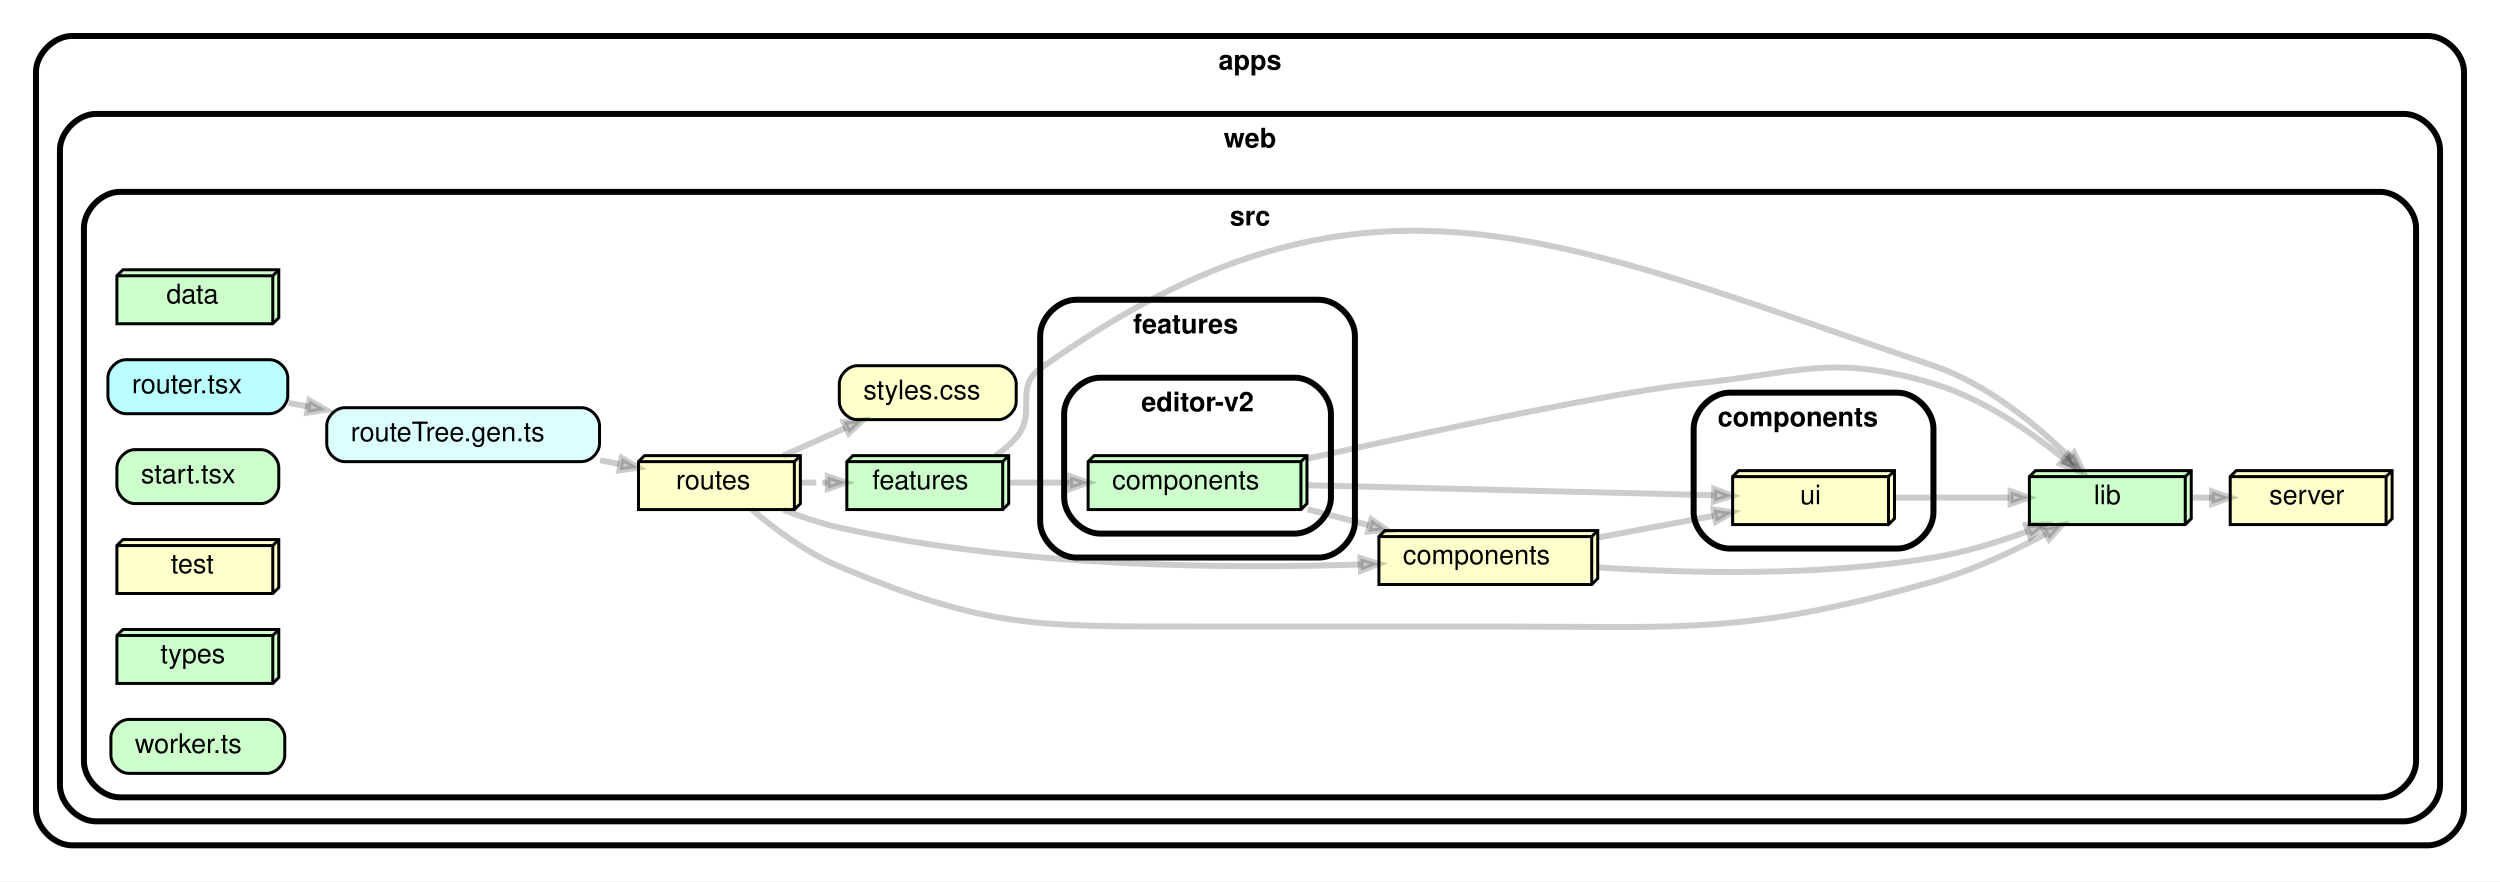
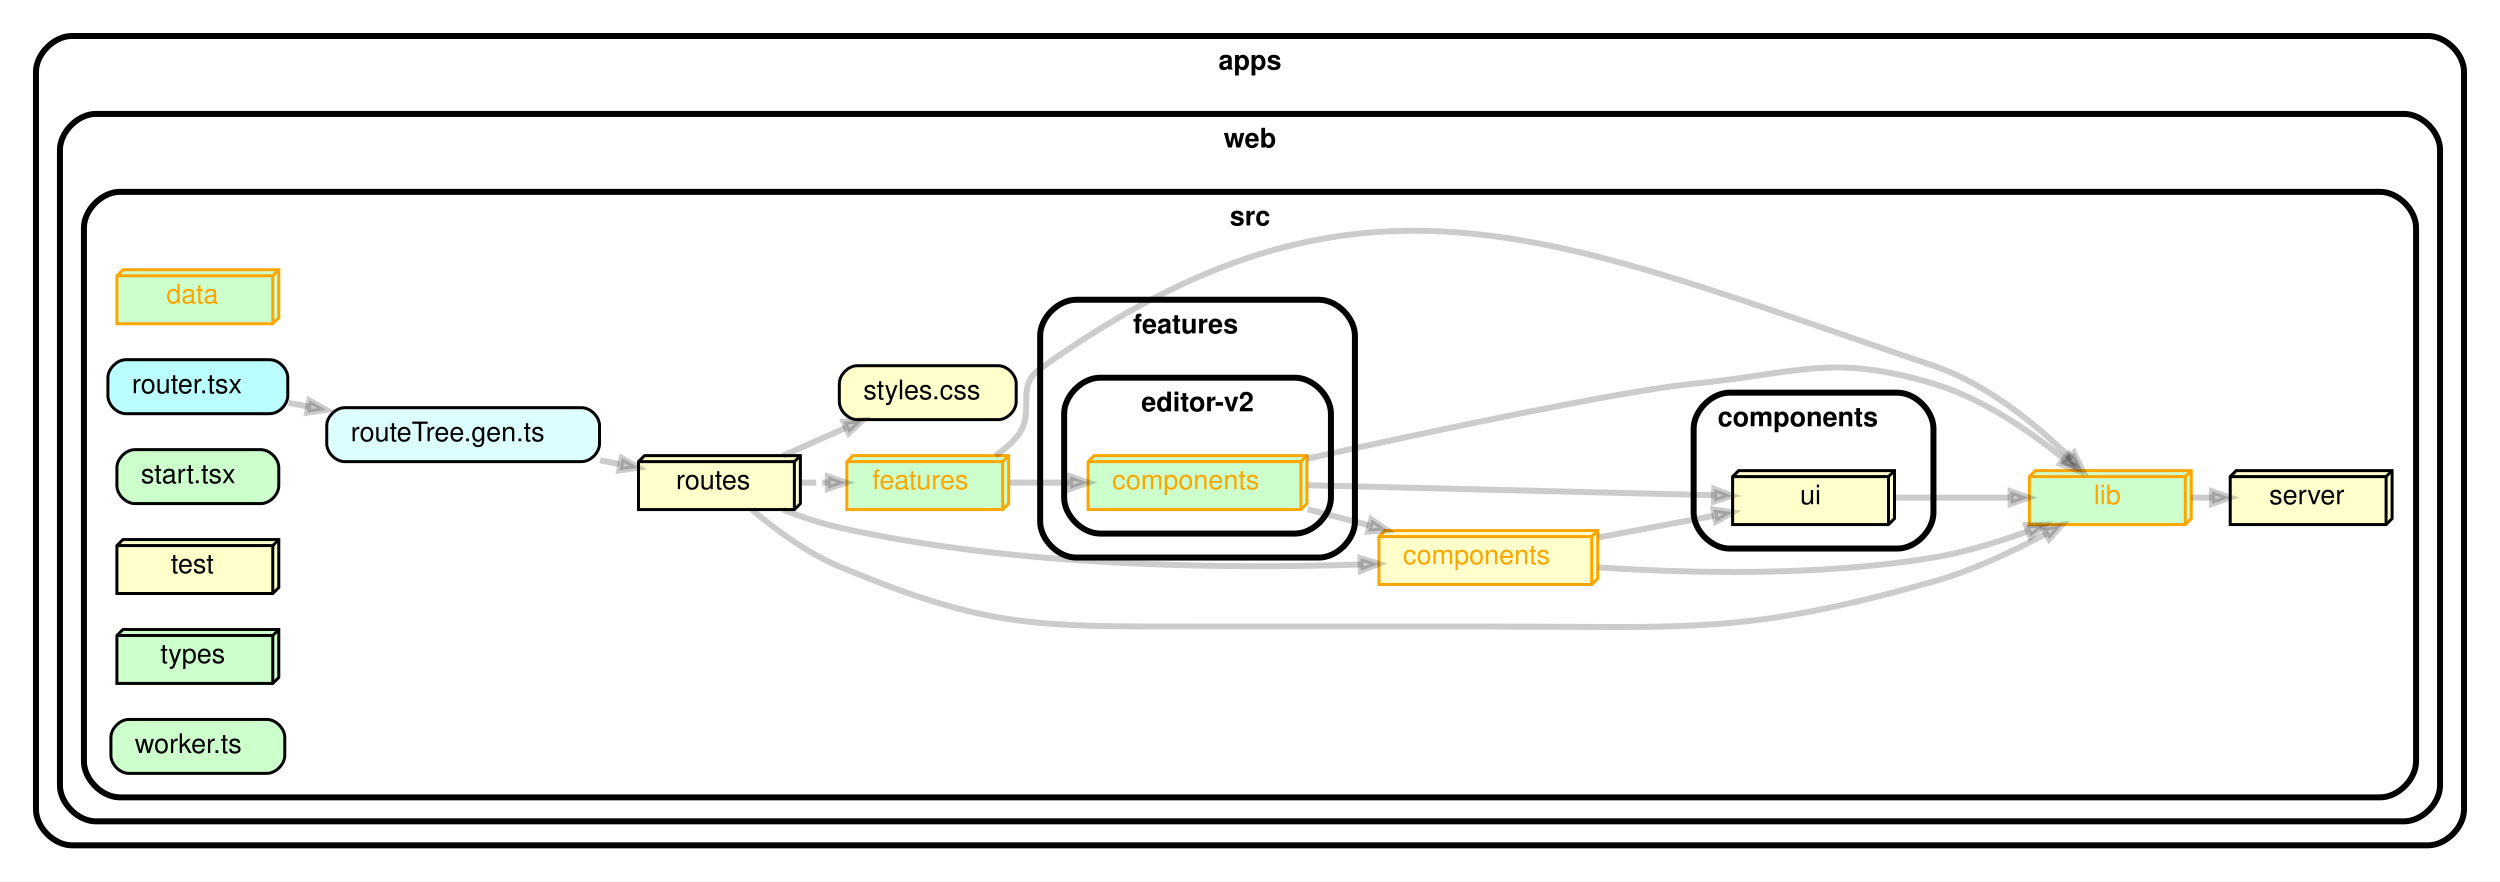
<svg xmlns="http://www.w3.org/2000/svg" xmlns:xlink="http://www.w3.org/1999/xlink" width="834pt" height="294pt" viewBox="0.00 0.00 834.00 294.00">
  <g id="graph0" class="graph" transform="scale(1 1) rotate(0) translate(4 290)">
    <polygon fill="white" stroke="transparent" points="-4,4 -4,-290 830,-290 830,4 -4,4" />
    <g id="clust1" class="cluster">
      <path fill="#ffffff" stroke="black" stroke-width="2" d="M20,-8C20,-8 806,-8 806,-8 812,-8 818,-14 818,-20 818,-20 818,-266 818,-266 818,-272 812,-278 806,-278 806,-278 20,-278 20,-278 14,-278 8,-272 8,-266 8,-266 8,-20 8,-20 8,-14 14,-8 20,-8" />
      <text text-anchor="middle" x="413" y="-266.8" font-family="Helvetica,sans-Serif" font-weight="bold" font-size="9.00">apps</text>
    </g>
    <g id="clust2" class="cluster">
      <path fill="#ffffff" stroke="black" stroke-width="2" d="M28,-16C28,-16 798,-16 798,-16 804,-16 810,-22 810,-28 810,-28 810,-240 810,-240 810,-246 804,-252 798,-252 798,-252 28,-252 28,-252 22,-252 16,-246 16,-240 16,-240 16,-28 16,-28 16,-22 22,-16 28,-16" />
      <text text-anchor="middle" x="413" y="-240.8" font-family="Helvetica,sans-Serif" font-weight="bold" font-size="9.00">web</text>
    </g>
    <g id="clust3" class="cluster">
      <path fill="#ffffff" stroke="black" stroke-width="2" d="M36,-24C36,-24 790,-24 790,-24 796,-24 802,-30 802,-36 802,-36 802,-214 802,-214 802,-220 796,-226 790,-226 790,-226 36,-226 36,-226 30,-226 24,-220 24,-214 24,-214 24,-36 24,-36 24,-30 30,-24 36,-24" />
      <text text-anchor="middle" x="413" y="-214.8" font-family="Helvetica,sans-Serif" font-weight="bold" font-size="9.00">src</text>
    </g>
    <g id="clust4" class="cluster">
      <path fill="#ffffff" stroke="black" stroke-width="2" d="M573,-107C573,-107 629,-107 629,-107 635,-107 641,-113 641,-119 641,-119 641,-147 641,-147 641,-153 635,-159 629,-159 629,-159 573,-159 573,-159 567,-159 561,-153 561,-147 561,-147 561,-119 561,-119 561,-113 567,-107 573,-107" />
      <text text-anchor="start" x="569" y="-147.8" font-family="Helvetica,sans-Serif" font-weight="bold" font-size="9.00">components</text>
    </g>
    <g id="clust5" class="cluster">
      <path fill="#ffffff" stroke="black" stroke-width="2" d="M355,-104C355,-104 436,-104 436,-104 442,-104 448,-110 448,-116 448,-116 448,-178 448,-178 448,-184 442,-190 436,-190 436,-190 355,-190 355,-190 349,-190 343,-184 343,-178 343,-178 343,-116 343,-116 343,-110 349,-104 355,-104" />
      <text text-anchor="start" x="374" y="-178.8" font-family="Helvetica,sans-Serif" font-weight="bold" font-size="9.00">features</text>
    </g>
    <g id="clust6" class="cluster">
      <path fill="#ffffff" stroke="black" stroke-width="2" d="M363,-112C363,-112 428,-112 428,-112 434,-112 440,-118 440,-124 440,-124 440,-152 440,-152 440,-158 434,-164 428,-164 428,-164 363,-164 363,-164 357,-164 351,-158 351,-152 351,-152 351,-124 351,-124 351,-118 357,-112 363,-112" />
      <text text-anchor="middle" x="395.5" y="-152.8" font-family="Helvetica,sans-Serif" font-weight="bold" font-size="9.00">editor-v2</text>
    </g>
    <g id="node1" class="node">
      <g id="a_node1">
-         <a xlink:href="apps/web/src/components" xlink:title="components">
-           <polygon fill="#ffffcc" stroke="black" points="529,-113 458,-113 456,-111 456,-95 527,-95 529,-97 529,-113" />
-           <polyline fill="none" stroke="black" points="527,-111 456,-111 " />
-           <polyline fill="none" stroke="black" points="527,-111 527,-95 " />
-           <polyline fill="none" stroke="black" points="527,-111 529,-113 " />
-           <text text-anchor="start" x="464" y="-101.8" font-family="Helvetica,sans-Serif" font-size="9.00">components</text>
+         <a xlink:href="apps/web/src/components" xlink:title="no-orphans">
+           <polygon fill="#ffffcc" stroke="orange" points="529,-113 458,-113 456,-111 456,-95 527,-95 529,-97 529,-113" />
+           <polyline fill="none" stroke="orange" points="527,-111 456,-111 " />
+           <polyline fill="none" stroke="orange" points="527,-111 527,-95 " />
+           <polyline fill="none" stroke="orange" points="527,-111 529,-113 " />
+           <text text-anchor="start" x="464" y="-101.8" font-family="Helvetica,sans-Serif" font-size="9.00" fill="orange">components</text>
        </a>
      </g>
    </g>
    <g id="node2" class="node">
      <g id="a_node2">
        <a xlink:href="apps/web/src/components/ui" xlink:title="ui">
          <polygon fill="#ffffcc" stroke="black" points="628,-133 576,-133 574,-131 574,-115 626,-115 628,-117 628,-133" />
          <polyline fill="none" stroke="black" points="626,-131 574,-131 " />
          <polyline fill="none" stroke="black" points="626,-131 626,-115 " />
          <polyline fill="none" stroke="black" points="626,-131 628,-133 " />
          <text text-anchor="start" x="596.5" y="-121.8" font-family="Helvetica,sans-Serif" font-size="9.00">ui</text>
        </a>
      </g>
    </g>
    <g id="edge1" class="edge">
      <path fill="none" stroke="#000000" stroke-width="2" stroke-opacity="0.2" d="M529.26,-110.72C541.71,-113.05 555.6,-115.66 567.75,-117.94" />
      <polygon fill="#000000" fill-opacity="0.2" stroke="#000000" stroke-width="2" stroke-opacity="0.2" points="567.65,-120.06 573.93,-119.1 568.42,-115.93 567.65,-120.06" />
    </g>
    <g id="node3" class="node">
      <g id="a_node3">
-         <a xlink:href="apps/web/src/lib" xlink:title="lib">
-           <polygon fill="#ccffcc" stroke="black" points="727,-133 675,-133 673,-131 673,-115 725,-115 727,-117 727,-133" />
-           <polyline fill="none" stroke="black" points="725,-131 673,-131 " />
-           <polyline fill="none" stroke="black" points="725,-131 725,-115 " />
-           <polyline fill="none" stroke="black" points="725,-131 727,-133 " />
-           <text text-anchor="start" x="694.5" y="-121.8" font-family="Helvetica,sans-Serif" font-size="9.00">lib</text>
+         <a xlink:href="apps/web/src/lib" xlink:title="no-orphans">
+           <polygon fill="#ccffcc" stroke="orange" points="727,-133 675,-133 673,-131 673,-115 725,-115 727,-117 727,-133" />
+           <polyline fill="none" stroke="orange" points="725,-131 673,-131 " />
+           <polyline fill="none" stroke="orange" points="725,-131 725,-115 " />
+           <polyline fill="none" stroke="orange" points="725,-131 727,-133 " />
+           <text text-anchor="start" x="694.5" y="-121.8" font-family="Helvetica,sans-Serif" font-size="9.00" fill="orange">lib</text>
        </a>
      </g>
    </g>
    <g id="edge2" class="edge">
      <path fill="none" stroke="#000000" stroke-width="2" stroke-opacity="0.2" d="M529.24,-100.71C559.28,-98.74 603.24,-97.67 641,-104 651.53,-105.76 662.7,-109.21 672.4,-112.75" />
      <polygon fill="#000000" fill-opacity="0.2" stroke="#000000" stroke-width="2" stroke-opacity="0.2" points="671.87,-114.8 678.23,-114.96 673.36,-110.87 671.87,-114.8" />
    </g>
    <g id="edge3" class="edge">
      <path fill="none" stroke="#000000" stroke-width="2" stroke-opacity="0.2" d="M628.25,-124C640,-124 653.98,-124 666.4,-124" />
      <polygon fill="#000000" fill-opacity="0.2" stroke="#000000" stroke-width="2" stroke-opacity="0.2" points="666.73,-126.1 672.73,-124 666.73,-121.9 666.73,-126.1" />
    </g>
    <g id="node7" class="node">
      <g id="a_node7">
        <a xlink:href="apps/web/src/server" xlink:title="server">
          <polygon fill="#ffffcc" stroke="black" points="794,-133 742,-133 740,-131 740,-115 792,-115 794,-117 794,-133" />
          <polyline fill="none" stroke="black" points="792,-131 740,-131 " />
          <polyline fill="none" stroke="black" points="792,-131 792,-115 " />
          <polyline fill="none" stroke="black" points="792,-131 794,-133 " />
          <text text-anchor="start" x="753" y="-121.8" font-family="Helvetica,sans-Serif" font-size="9.00">server</text>
        </a>
      </g>
    </g>
    <g id="edge9" class="edge">
      <path fill="none" stroke="#000000" stroke-width="2" stroke-opacity="0.2" d="M727.06,-124C729.32,-124 731.61,-124 733.9,-124" />
      <polygon fill="#000000" fill-opacity="0.2" stroke="#000000" stroke-width="2" stroke-opacity="0.2" points="733.93,-126.1 739.93,-124 733.93,-121.9 733.93,-126.1" />
    </g>
    <g id="node4" class="node">
      <g id="a_node4">
-         <a xlink:href="apps/web/src/data" xlink:title="data">
-           <polygon fill="#ccffcc" stroke="black" points="89,-200 37,-200 35,-198 35,-182 87,-182 89,-184 89,-200" />
-           <polyline fill="none" stroke="black" points="87,-198 35,-198 " />
-           <polyline fill="none" stroke="black" points="87,-198 87,-182 " />
-           <polyline fill="none" stroke="black" points="87,-198 89,-200 " />
-           <text text-anchor="start" x="51.5" y="-188.8" font-family="Helvetica,sans-Serif" font-size="9.00">data</text>
+         <a xlink:href="apps/web/src/data" xlink:title="no-orphans">
+           <polygon fill="#ccffcc" stroke="orange" points="89,-200 37,-200 35,-198 35,-182 87,-182 89,-184 89,-200" />
+           <polyline fill="none" stroke="orange" points="87,-198 35,-198 " />
+           <polyline fill="none" stroke="orange" points="87,-198 87,-182 " />
+           <polyline fill="none" stroke="orange" points="87,-198 89,-200 " />
+           <text text-anchor="start" x="51.5" y="-188.8" font-family="Helvetica,sans-Serif" font-size="9.00" fill="orange">data</text>
        </a>
      </g>
    </g>
    <g id="node5" class="node">
      <g id="a_node5">
-         <a xlink:href="apps/web/src/features" xlink:title="features">
-           <polygon fill="#ccffcc" stroke="black" points="332.5,-138 280.5,-138 278.5,-136 278.5,-120 330.5,-120 332.5,-122 332.5,-138" />
-           <polyline fill="none" stroke="black" points="330.5,-136 278.5,-136 " />
-           <polyline fill="none" stroke="black" points="330.5,-136 330.5,-120 " />
-           <polyline fill="none" stroke="black" points="330.5,-136 332.5,-138 " />
-           <text text-anchor="start" x="287" y="-126.8" font-family="Helvetica,sans-Serif" font-size="9.00">features</text>
+         <a xlink:href="apps/web/src/features" xlink:title="no-orphans">
+           <polygon fill="#ccffcc" stroke="orange" points="332.5,-138 280.5,-138 278.5,-136 278.5,-120 330.5,-120 332.5,-122 332.5,-138" />
+           <polyline fill="none" stroke="orange" points="330.5,-136 278.5,-136 " />
+           <polyline fill="none" stroke="orange" points="330.5,-136 330.5,-120 " />
+           <polyline fill="none" stroke="orange" points="330.5,-136 332.5,-138 " />
+           <text text-anchor="start" x="287" y="-126.8" font-family="Helvetica,sans-Serif" font-size="9.00" fill="orange">features</text>
        </a>
      </g>
    </g>
    <g id="edge5" class="edge">
      <path fill="none" stroke="#000000" stroke-width="2" stroke-opacity="0.2" d="M328.05,-138C330.62,-139.72 333.03,-141.71 335,-144 342.06,-152.2 334.19,-160.71 343,-167 450.77,-243.99 515.47,-210.23 641,-168 658.82,-162.01 675.51,-148.12 686.37,-137.54" />
      <polygon fill="#000000" fill-opacity="0.2" stroke="#000000" stroke-width="2" stroke-opacity="0.2" points="687.91,-138.97 690.66,-133.24 684.93,-136.01 687.91,-138.97" />
    </g>
    <g id="node6" class="node">
      <g id="a_node6">
-         <a xlink:href="apps/web/src/features/editor-v2/components" xlink:title="components">
-           <polygon fill="#ccffcc" stroke="black" points="432,-138 361,-138 359,-136 359,-120 430,-120 432,-122 432,-138" />
-           <polyline fill="none" stroke="black" points="430,-136 359,-136 " />
-           <polyline fill="none" stroke="black" points="430,-136 430,-120 " />
-           <polyline fill="none" stroke="black" points="430,-136 432,-138 " />
-           <text text-anchor="start" x="367" y="-126.8" font-family="Helvetica,sans-Serif" font-size="9.00">components</text>
+         <a xlink:href="apps/web/src/features/editor-v2/components" xlink:title="no-orphans">
+           <polygon fill="#ccffcc" stroke="orange" points="432,-138 361,-138 359,-136 359,-120 430,-120 432,-122 432,-138" />
+           <polyline fill="none" stroke="orange" points="430,-136 359,-136 " />
+           <polyline fill="none" stroke="orange" points="430,-136 430,-120 " />
+           <polyline fill="none" stroke="orange" points="430,-136 432,-138 " />
+           <text text-anchor="start" x="367" y="-126.8" font-family="Helvetica,sans-Serif" font-size="9.00" fill="orange">components</text>
        </a>
      </g>
    </g>
    <g id="edge4" class="edge">
      <path fill="none" stroke="#000000" stroke-width="2" stroke-opacity="0.2" d="M332.9,-129C339.18,-129 346.03,-129 352.81,-129" />
      <polygon fill="#000000" fill-opacity="0.2" stroke="#000000" stroke-width="2" stroke-opacity="0.2" points="353,-131.1 359,-129 353,-126.9 353,-131.1" />
    </g>
    <g id="edge6" class="edge">
      <path fill="none" stroke="#000000" stroke-width="2" stroke-opacity="0.2" d="M432.26,-120.08C437.55,-118.73 442.92,-117.34 448,-116 449.52,-115.6 451.08,-115.18 452.65,-114.76" />
      <polygon fill="#000000" fill-opacity="0.2" stroke="#000000" stroke-width="2" stroke-opacity="0.2" points="453.5,-116.71 458.74,-113.12 452.4,-112.65 453.5,-116.71" />
    </g>
    <g id="edge7" class="edge">
      <path fill="none" stroke="#000000" stroke-width="2" stroke-opacity="0.2" d="M432.41,-128.12C470.7,-127.18 530.8,-125.7 567.66,-124.79" />
      <polygon fill="#000000" fill-opacity="0.2" stroke="#000000" stroke-width="2" stroke-opacity="0.2" points="567.87,-126.89 573.82,-124.64 567.77,-122.69 567.87,-126.89" />
    </g>
    <g id="edge8" class="edge">
      <path fill="none" stroke="#000000" stroke-width="2" stroke-opacity="0.2" d="M432.1,-137C472.66,-145.97 536.51,-159.57 561,-162 596.38,-165.51 606.93,-172.17 641,-162 657.41,-157.1 673.48,-145.92 684.53,-136.95" />
      <polygon fill="#000000" fill-opacity="0.2" stroke="#000000" stroke-width="2" stroke-opacity="0.2" points="685.99,-138.47 689.24,-133.01 683.29,-135.25 685.99,-138.47" />
    </g>
    <g id="node8" class="node">
      <g id="a_node8">
        <a xlink:href="apps/web/src/routeTree.gen.ts" xlink:title="routeTree.gen.ts">
          <path fill="#ddfeff" stroke="black" d="M190,-154C190,-154 111,-154 111,-154 108,-154 105,-151 105,-148 105,-148 105,-142 105,-142 105,-139 108,-136 111,-136 111,-136 190,-136 190,-136 193,-136 196,-139 196,-142 196,-142 196,-148 196,-148 196,-151 193,-154 190,-154" />
          <text text-anchor="start" x="113" y="-142.8" font-family="Helvetica,sans-Serif" font-size="9.00">routeTree.gen.ts</text>
        </a>
      </g>
    </g>
    <g id="node9" class="node">
      <g id="a_node9">
        <a xlink:href="apps/web/src/routes" xlink:title="routes">
          <polygon fill="#ffffcc" stroke="black" points="263,-138 211,-138 209,-136 209,-120 261,-120 263,-122 263,-138" />
          <polyline fill="none" stroke="black" points="261,-136 209,-136 " />
          <polyline fill="none" stroke="black" points="261,-136 261,-120 " />
          <polyline fill="none" stroke="black" points="261,-136 263,-138 " />
          <text text-anchor="start" x="221.5" y="-126.8" font-family="Helvetica,sans-Serif" font-size="9.00">routes</text>
        </a>
      </g>
    </g>
    <g id="edge10" class="edge">
      <path fill="none" stroke="#000000" stroke-width="2" stroke-opacity="0.2" d="M196.18,-136.44C198.35,-136.02 200.52,-135.61 202.64,-135.2" />
      <polygon fill="#000000" fill-opacity="0.2" stroke="#000000" stroke-width="2" stroke-opacity="0.2" points="203.4,-137.19 208.89,-134 202.61,-133.07 203.4,-137.19" />
    </g>
    <g id="edge12" class="edge">
      <path fill="none" stroke="#000000" stroke-width="2" stroke-opacity="0.2" d="M257.3,-119.91C263.22,-117.61 269.77,-115.4 276,-114 335.33,-100.68 406.09,-100.23 449.91,-101.69" />
      <polygon fill="#000000" fill-opacity="0.2" stroke="#000000" stroke-width="2" stroke-opacity="0.2" points="449.84,-103.79 455.91,-101.91 449.99,-99.59 449.84,-103.79" />
    </g>
    <g id="edge13" class="edge">
      <path fill="none" stroke="#000000" stroke-width="2" stroke-opacity="0.2" d="M246.81,-120C254.27,-113.67 265.08,-105.55 276,-101 325.3,-80.45 341.09,-81 394.5,-81 394.5,-81 394.5,-81 493.5,-81 559.39,-81 577.59,-78.07 641,-96 654.01,-99.68 667.67,-106.13 678.46,-111.91" />
      <polygon fill="#000000" fill-opacity="0.2" stroke="#000000" stroke-width="2" stroke-opacity="0.2" points="677.56,-113.81 683.83,-114.86 679.58,-110.13 677.56,-113.81" />
    </g>
    <g id="edge15" class="edge">
      <path fill="none" stroke="#000000" stroke-width="2" stroke-dasharray="5,2" stroke-opacity="0.2" d="M263.29,-129C266.19,-129 269.17,-129 272.13,-129" />
      <polygon fill="#000000" fill-opacity="0.2" stroke="#000000" stroke-width="2" stroke-opacity="0.2" points="272.17,-131.1 278.17,-129 272.17,-126.9 272.17,-131.1" />
    </g>
    <g id="node11" class="node">
      <g id="a_node11">
        <a xlink:href="apps/web/src/styles.css" xlink:title="styles.css">
          <path fill="#ffffcc" stroke="black" d="M329,-168C329,-168 282,-168 282,-168 279,-168 276,-165 276,-162 276,-162 276,-156 276,-156 276,-153 279,-150 282,-150 282,-150 329,-150 329,-150 332,-150 335,-153 335,-156 335,-156 335,-162 335,-162 335,-165 332,-168 329,-168" />
          <text text-anchor="start" x="284" y="-156.8" font-family="Helvetica,sans-Serif" font-size="9.00">styles.css</text>
        </a>
      </g>
    </g>
    <g id="edge14" class="edge">
      <path fill="none" stroke="#000000" stroke-width="2" stroke-opacity="0.2" d="M257.25,-138C263.81,-140.91 271.17,-144.19 278.1,-147.27" />
      <polygon fill="#000000" fill-opacity="0.2" stroke="#000000" stroke-width="2" stroke-opacity="0.2" points="277.46,-149.28 283.79,-149.8 279.16,-145.44 277.46,-149.28" />
    </g>
    <g id="node10" class="node">
      <g id="a_node10">
        <a xlink:href="apps/web/src/router.tsx" xlink:title="router.tsx">
          <path fill="#bbfeff" stroke="black" d="M86,-170C86,-170 38,-170 38,-170 35,-170 32,-167 32,-164 32,-164 32,-158 32,-158 32,-155 35,-152 38,-152 38,-152 86,-152 86,-152 89,-152 92,-155 92,-158 92,-158 92,-164 92,-164 92,-167 89,-170 86,-170" />
          <text text-anchor="start" x="40" y="-158.8" font-family="Helvetica,sans-Serif" font-size="9.00">router.tsx</text>
        </a>
      </g>
    </g>
    <g id="edge11" class="edge">
      <path fill="none" stroke="#000000" stroke-width="2" stroke-opacity="0.2" d="M92.28,-155.58C94.42,-155.19 96.61,-154.78 98.82,-154.37" />
      <polygon fill="#000000" fill-opacity="0.2" stroke="#000000" stroke-width="2" stroke-opacity="0.2" points="99.2,-156.44 104.72,-153.28 98.44,-152.31 99.2,-156.44" />
    </g>
    <g id="node12" class="node">
      <g id="a_node12">
        <a xlink:href="apps/web/src/start.tsx" xlink:title="start.tsx">
          <path fill="#ccffcc" stroke="black" d="M83,-140C83,-140 41,-140 41,-140 38,-140 35,-137 35,-134 35,-134 35,-128 35,-128 35,-125 38,-122 41,-122 41,-122 83,-122 83,-122 86,-122 89,-125 89,-128 89,-128 89,-134 89,-134 89,-137 86,-140 83,-140" />
          <text text-anchor="start" x="43" y="-128.8" font-family="Helvetica,sans-Serif" font-size="9.00">start.tsx</text>
        </a>
      </g>
    </g>
    <g id="node13" class="node">
      <g id="a_node13">
        <a xlink:href="apps/web/src/test" xlink:title="test">
          <polygon fill="#ffffcc" stroke="black" points="89,-110 37,-110 35,-108 35,-92 87,-92 89,-94 89,-110" />
          <polyline fill="none" stroke="black" points="87,-108 35,-108 " />
          <polyline fill="none" stroke="black" points="87,-108 87,-92 " />
          <polyline fill="none" stroke="black" points="87,-108 89,-110 " />
          <text text-anchor="start" x="53" y="-98.8" font-family="Helvetica,sans-Serif" font-size="9.00">test</text>
        </a>
      </g>
    </g>
    <g id="node14" class="node">
      <g id="a_node14">
        <a xlink:href="apps/web/src/types" xlink:title="types">
          <polygon fill="#ccffcc" stroke="black" points="89,-80 37,-80 35,-78 35,-62 87,-62 89,-64 89,-80" />
          <polyline fill="none" stroke="black" points="87,-78 35,-78 " />
          <polyline fill="none" stroke="black" points="87,-78 87,-62 " />
          <polyline fill="none" stroke="black" points="87,-78 89,-80 " />
          <text text-anchor="start" x="49.5" y="-68.8" font-family="Helvetica,sans-Serif" font-size="9.00">types</text>
        </a>
      </g>
    </g>
    <g id="node15" class="node">
      <g id="a_node15">
        <a xlink:href="apps/web/src/worker.ts" xlink:title="worker.ts">
          <path fill="#ccffcc" stroke="black" d="M85,-50C85,-50 39,-50 39,-50 36,-50 33,-47 33,-44 33,-44 33,-38 33,-38 33,-35 36,-32 39,-32 39,-32 85,-32 85,-32 88,-32 91,-35 91,-38 91,-38 91,-44 91,-44 91,-47 88,-50 85,-50" />
          <text text-anchor="start" x="41" y="-38.8" font-family="Helvetica,sans-Serif" font-size="9.00">worker.ts</text>
        </a>
      </g>
    </g>
  </g>
</svg>
